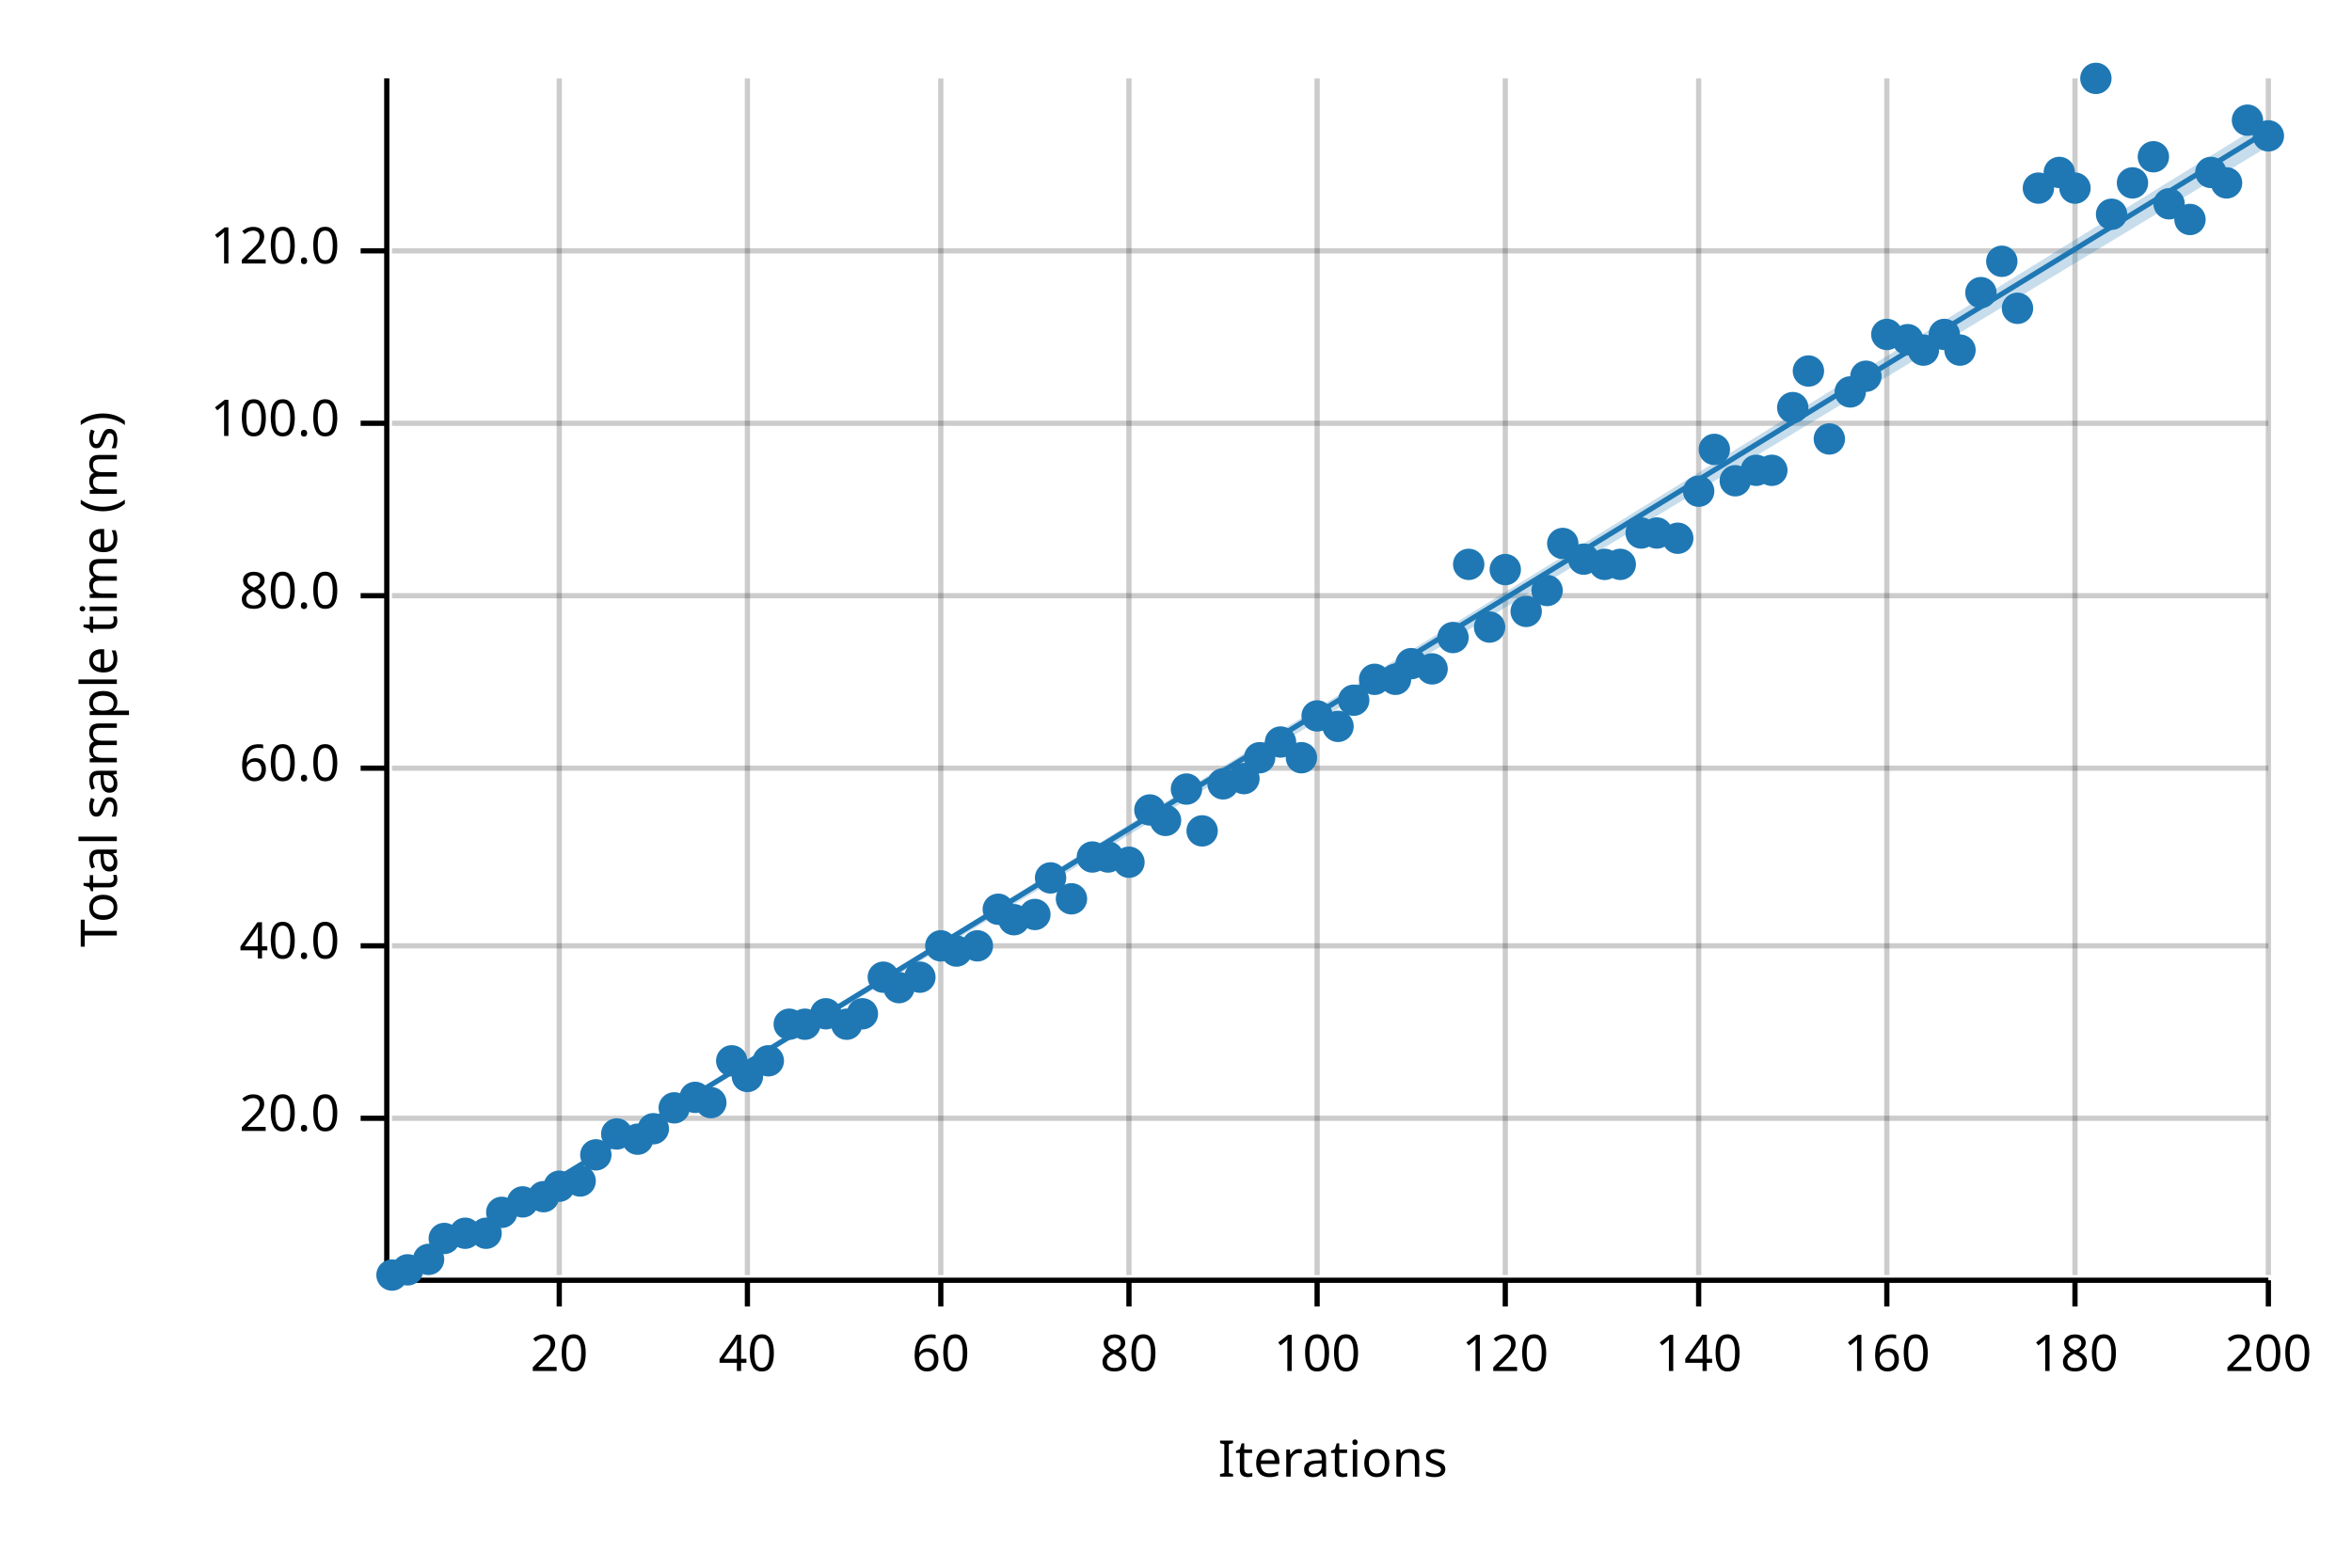
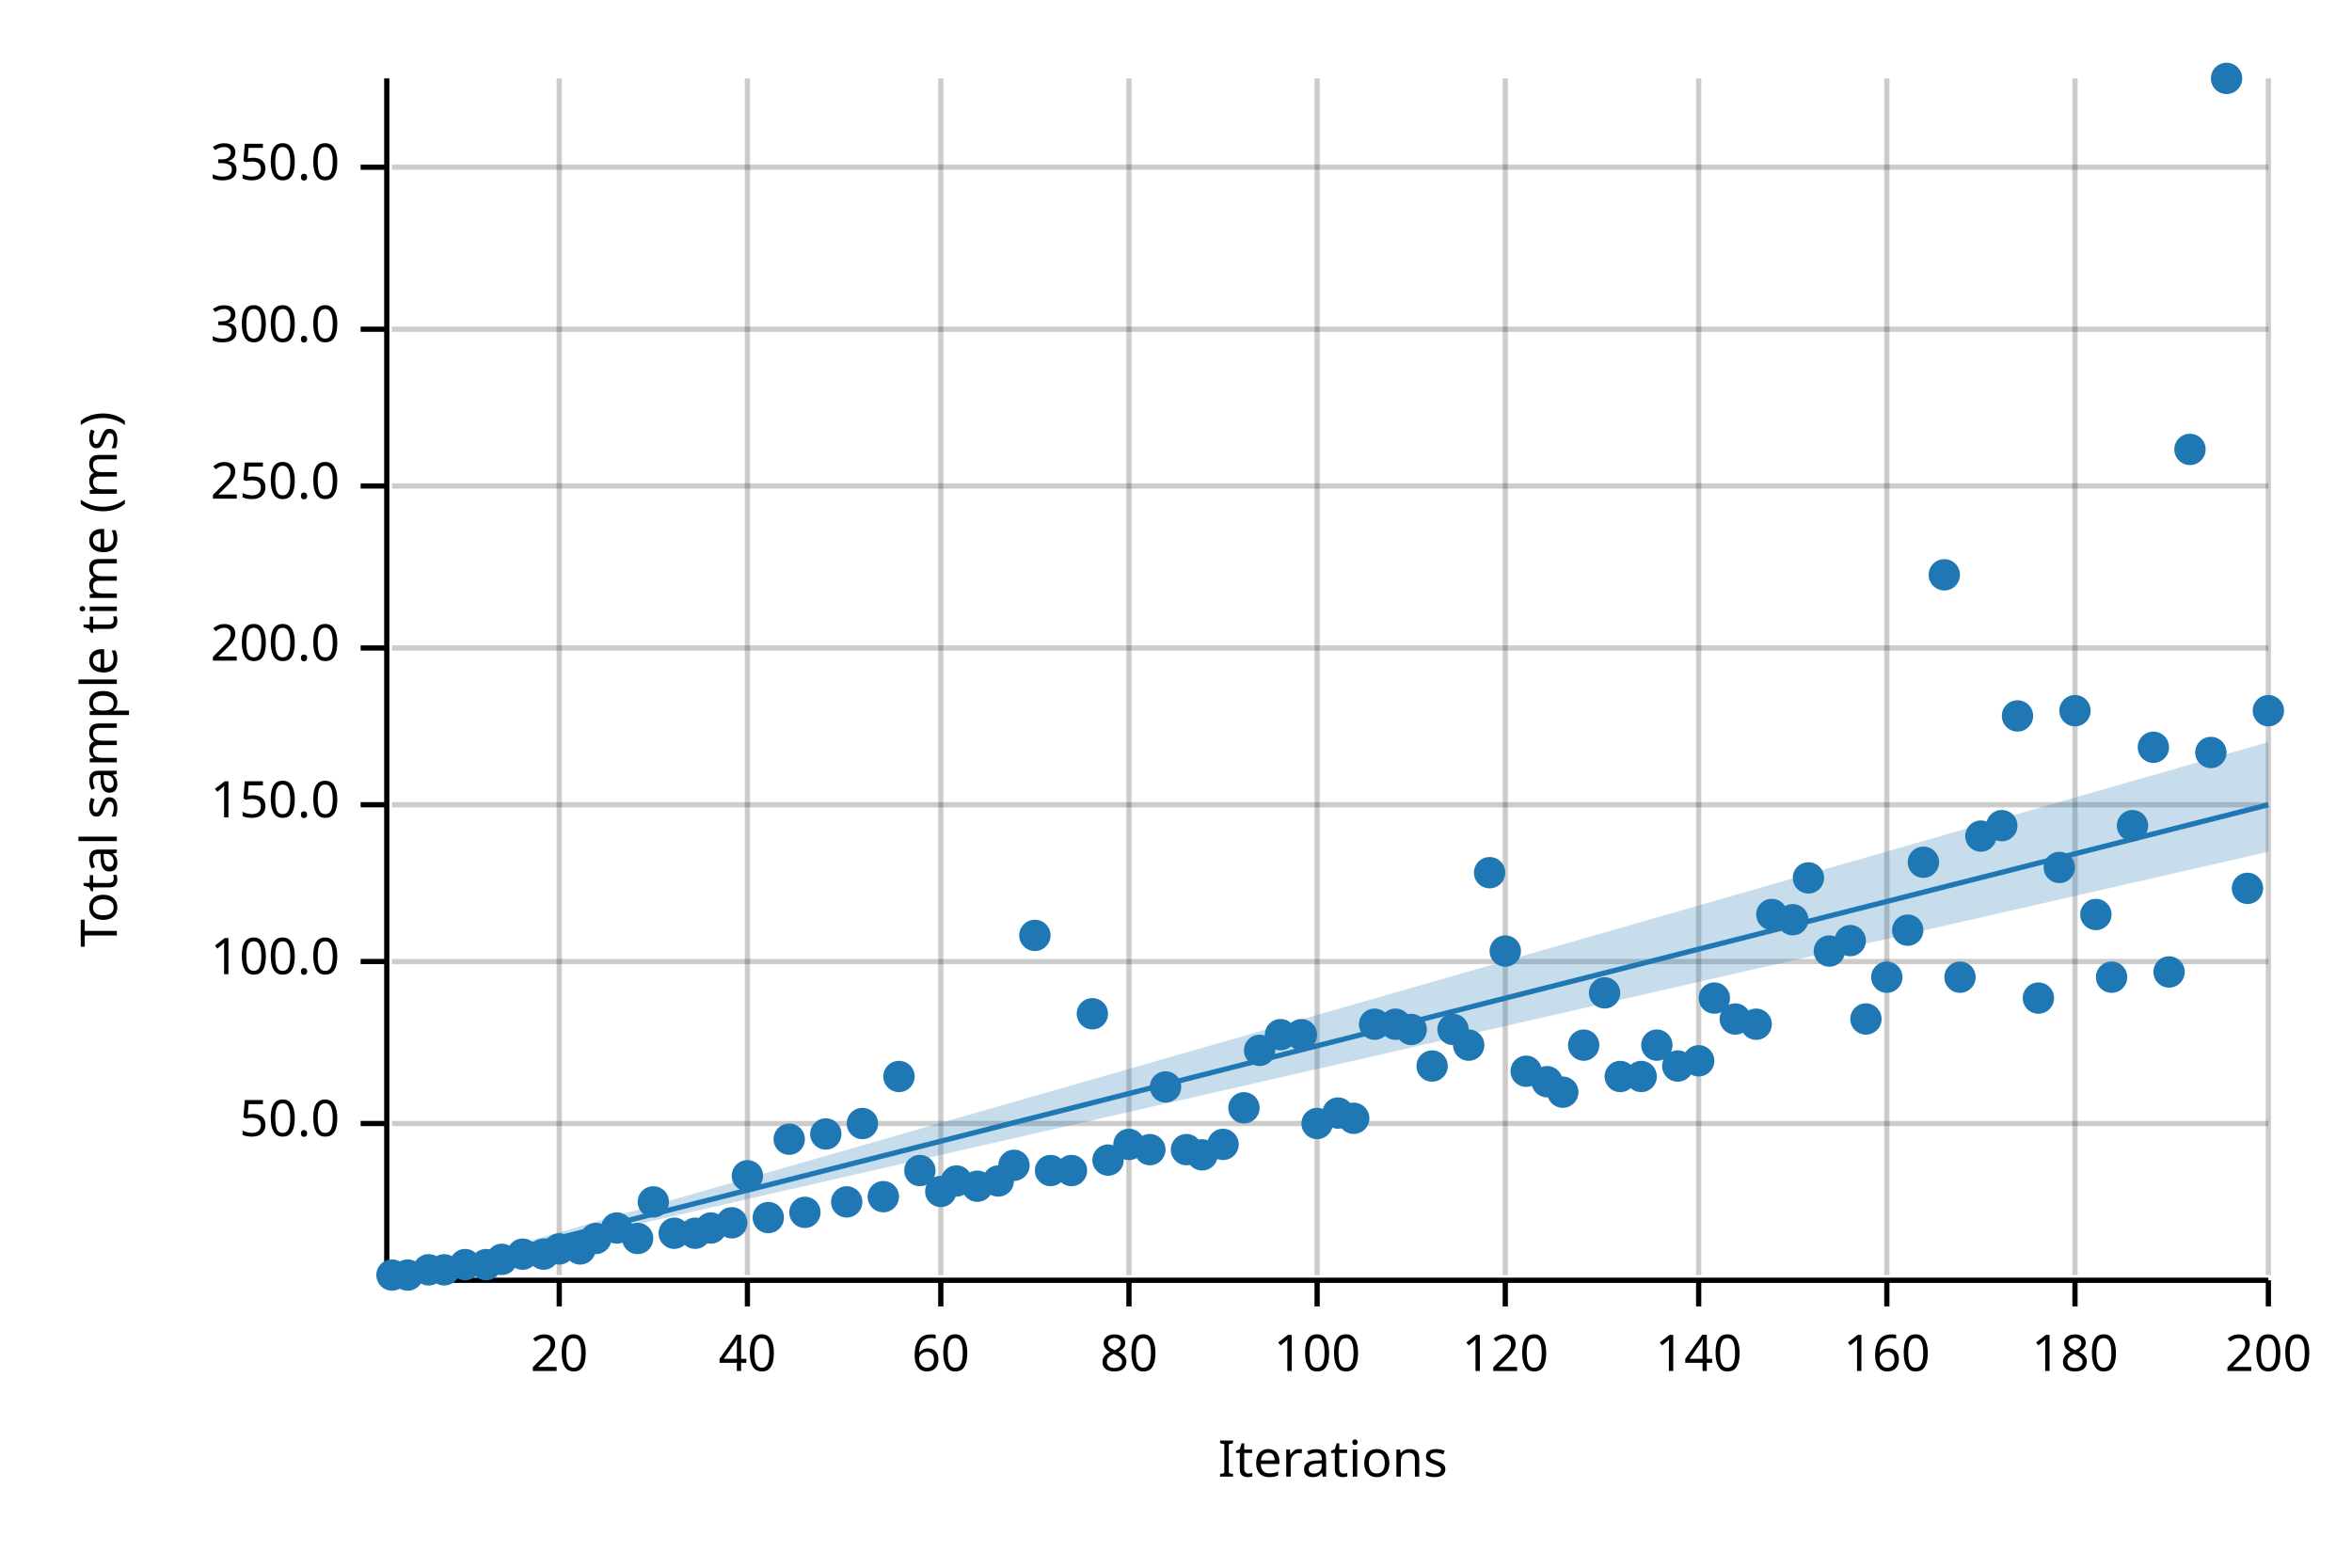
<svg xmlns="http://www.w3.org/2000/svg" width="450" height="300" viewBox="0 0 450 300">
  <text x="15" y="130" dy="0.76em" text-anchor="middle" font-family="sans-serif" font-size="9.677" opacity="1" fill="#000000" transform="rotate(270, 15, 130)">
Total sample time (ms)
</text>
  <text x="255" y="285" dy="-0.5ex" text-anchor="middle" font-family="sans-serif" font-size="9.677" opacity="1" fill="#000000">
Iterations
</text>
  <line opacity="0.2" stroke="#000000" stroke-width="1" x1="107" y1="244" x2="107" y2="15" />
  <line opacity="0.2" stroke="#000000" stroke-width="1" x1="143" y1="244" x2="143" y2="15" />
  <line opacity="0.2" stroke="#000000" stroke-width="1" x1="180" y1="244" x2="180" y2="15" />
  <line opacity="0.2" stroke="#000000" stroke-width="1" x1="216" y1="244" x2="216" y2="15" />
  <line opacity="0.2" stroke="#000000" stroke-width="1" x1="252" y1="244" x2="252" y2="15" />
  <line opacity="0.2" stroke="#000000" stroke-width="1" x1="288" y1="244" x2="288" y2="15" />
  <line opacity="0.2" stroke="#000000" stroke-width="1" x1="325" y1="244" x2="325" y2="15" />
  <line opacity="0.2" stroke="#000000" stroke-width="1" x1="361" y1="244" x2="361" y2="15" />
  <line opacity="0.2" stroke="#000000" stroke-width="1" x1="397" y1="244" x2="397" y2="15" />
  <line opacity="0.2" stroke="#000000" stroke-width="1" x1="434" y1="244" x2="434" y2="15" />
-   <line opacity="0.2" stroke="#000000" stroke-width="1" x1="75" y1="214" x2="434" y2="214" />
-   <line opacity="0.2" stroke="#000000" stroke-width="1" x1="75" y1="181" x2="434" y2="181" />
-   <line opacity="0.2" stroke="#000000" stroke-width="1" x1="75" y1="147" x2="434" y2="147" />
-   <line opacity="0.2" stroke="#000000" stroke-width="1" x1="75" y1="114" x2="434" y2="114" />
-   <line opacity="0.2" stroke="#000000" stroke-width="1" x1="75" y1="81" x2="434" y2="81" />
-   <line opacity="0.2" stroke="#000000" stroke-width="1" x1="75" y1="48" x2="434" y2="48" />
+   <line opacity="0.2" stroke="#000000" stroke-width="1" x1="75" y1="215" x2="434" y2="215" />
+   <line opacity="0.2" stroke="#000000" stroke-width="1" x1="75" y1="184" x2="434" y2="184" />
+   <line opacity="0.2" stroke="#000000" stroke-width="1" x1="75" y1="154" x2="434" y2="154" />
+   <line opacity="0.2" stroke="#000000" stroke-width="1" x1="75" y1="124" x2="434" y2="124" />
+   <line opacity="0.2" stroke="#000000" stroke-width="1" x1="75" y1="93" x2="434" y2="93" />
+   <line opacity="0.2" stroke="#000000" stroke-width="1" x1="75" y1="63" x2="434" y2="63" />
+   <line opacity="0.2" stroke="#000000" stroke-width="1" x1="75" y1="32" x2="434" y2="32" />
  <polyline fill="none" opacity="1" stroke="#000000" stroke-width="1" points="74,15 74,244 " />
-   <text x="65" y="214" dy="0.5ex" text-anchor="end" font-family="sans-serif" font-size="9.677" opacity="1" fill="#000000">
- 20.0
+   <text x="65" y="215" dy="0.5ex" text-anchor="end" font-family="sans-serif" font-size="9.677" opacity="1" fill="#000000">
+ 50.0
</text>
-   <polyline fill="none" opacity="1" stroke="#000000" stroke-width="1" points="69,214 74,214 " />
-   <text x="65" y="181" dy="0.5ex" text-anchor="end" font-family="sans-serif" font-size="9.677" opacity="1" fill="#000000">
- 40.0
- </text>
-   <polyline fill="none" opacity="1" stroke="#000000" stroke-width="1" points="69,181 74,181 " />
-   <text x="65" y="147" dy="0.5ex" text-anchor="end" font-family="sans-serif" font-size="9.677" opacity="1" fill="#000000">
- 60.0
- </text>
-   <polyline fill="none" opacity="1" stroke="#000000" stroke-width="1" points="69,147 74,147 " />
-   <text x="65" y="114" dy="0.5ex" text-anchor="end" font-family="sans-serif" font-size="9.677" opacity="1" fill="#000000">
- 80.0
- </text>
-   <polyline fill="none" opacity="1" stroke="#000000" stroke-width="1" points="69,114 74,114 " />
-   <text x="65" y="81" dy="0.5ex" text-anchor="end" font-family="sans-serif" font-size="9.677" opacity="1" fill="#000000">
+   <polyline fill="none" opacity="1" stroke="#000000" stroke-width="1" points="69,215 74,215 " />
+   <text x="65" y="184" dy="0.5ex" text-anchor="end" font-family="sans-serif" font-size="9.677" opacity="1" fill="#000000">
100.0
</text>
-   <polyline fill="none" opacity="1" stroke="#000000" stroke-width="1" points="69,81 74,81 " />
-   <text x="65" y="48" dy="0.5ex" text-anchor="end" font-family="sans-serif" font-size="9.677" opacity="1" fill="#000000">
- 120.0
+   <polyline fill="none" opacity="1" stroke="#000000" stroke-width="1" points="69,184 74,184 " />
+   <text x="65" y="154" dy="0.5ex" text-anchor="end" font-family="sans-serif" font-size="9.677" opacity="1" fill="#000000">
+ 150.0
</text>
-   <polyline fill="none" opacity="1" stroke="#000000" stroke-width="1" points="69,48 74,48 " />
+   <polyline fill="none" opacity="1" stroke="#000000" stroke-width="1" points="69,154 74,154 " />
+   <text x="65" y="124" dy="0.5ex" text-anchor="end" font-family="sans-serif" font-size="9.677" opacity="1" fill="#000000">
+ 200.0
+ </text>
+   <polyline fill="none" opacity="1" stroke="#000000" stroke-width="1" points="69,124 74,124 " />
+   <text x="65" y="93" dy="0.5ex" text-anchor="end" font-family="sans-serif" font-size="9.677" opacity="1" fill="#000000">
+ 250.0
+ </text>
+   <polyline fill="none" opacity="1" stroke="#000000" stroke-width="1" points="69,93 74,93 " />
+   <text x="65" y="63" dy="0.5ex" text-anchor="end" font-family="sans-serif" font-size="9.677" opacity="1" fill="#000000">
+ 300.0
+ </text>
+   <polyline fill="none" opacity="1" stroke="#000000" stroke-width="1" points="69,63 74,63 " />
+   <text x="65" y="32" dy="0.5ex" text-anchor="end" font-family="sans-serif" font-size="9.677" opacity="1" fill="#000000">
+ 350.0
+ </text>
+   <polyline fill="none" opacity="1" stroke="#000000" stroke-width="1" points="69,32 74,32 " />
  <polyline fill="none" opacity="1" stroke="#000000" stroke-width="1" points="75,245 434,245 " />
  <text x="107" y="255" dy="0.76em" text-anchor="middle" font-family="sans-serif" font-size="9.677" opacity="1" fill="#000000">
20
</text>
  <polyline fill="none" opacity="1" stroke="#000000" stroke-width="1" points="107,245 107,250 " />
  <text x="143" y="255" dy="0.76em" text-anchor="middle" font-family="sans-serif" font-size="9.677" opacity="1" fill="#000000">
40
</text>
  <polyline fill="none" opacity="1" stroke="#000000" stroke-width="1" points="143,245 143,250 " />
  <text x="180" y="255" dy="0.76em" text-anchor="middle" font-family="sans-serif" font-size="9.677" opacity="1" fill="#000000">
60
</text>
  <polyline fill="none" opacity="1" stroke="#000000" stroke-width="1" points="180,245 180,250 " />
  <text x="216" y="255" dy="0.76em" text-anchor="middle" font-family="sans-serif" font-size="9.677" opacity="1" fill="#000000">
80
</text>
  <polyline fill="none" opacity="1" stroke="#000000" stroke-width="1" points="216,245 216,250 " />
  <text x="252" y="255" dy="0.76em" text-anchor="middle" font-family="sans-serif" font-size="9.677" opacity="1" fill="#000000">
100
</text>
  <polyline fill="none" opacity="1" stroke="#000000" stroke-width="1" points="252,245 252,250 " />
  <text x="288" y="255" dy="0.76em" text-anchor="middle" font-family="sans-serif" font-size="9.677" opacity="1" fill="#000000">
120
</text>
  <polyline fill="none" opacity="1" stroke="#000000" stroke-width="1" points="288,245 288,250 " />
  <text x="325" y="255" dy="0.76em" text-anchor="middle" font-family="sans-serif" font-size="9.677" opacity="1" fill="#000000">
140
</text>
  <polyline fill="none" opacity="1" stroke="#000000" stroke-width="1" points="325,245 325,250 " />
  <text x="361" y="255" dy="0.76em" text-anchor="middle" font-family="sans-serif" font-size="9.677" opacity="1" fill="#000000">
160
</text>
  <polyline fill="none" opacity="1" stroke="#000000" stroke-width="1" points="361,245 361,250 " />
  <text x="397" y="255" dy="0.76em" text-anchor="middle" font-family="sans-serif" font-size="9.677" opacity="1" fill="#000000">
180
</text>
  <polyline fill="none" opacity="1" stroke="#000000" stroke-width="1" points="397,245 397,250 " />
  <text x="434" y="255" dy="0.76em" text-anchor="middle" font-family="sans-serif" font-size="9.677" opacity="1" fill="#000000">
200
</text>
  <polyline fill="none" opacity="1" stroke="#000000" stroke-width="1" points="434,245 434,250 " />
  <circle cx="75" cy="244" r="3" opacity="1" fill="#1F78B4" stroke="none" stroke-width="1" />
-   <circle cx="78" cy="243" r="3" opacity="1" fill="#1F78B4" stroke="none" stroke-width="1" />
-   <circle cx="82" cy="241" r="3" opacity="1" fill="#1F78B4" stroke="none" stroke-width="1" />
-   <circle cx="85" cy="237" r="3" opacity="1" fill="#1F78B4" stroke="none" stroke-width="1" />
-   <circle cx="89" cy="236" r="3" opacity="1" fill="#1F78B4" stroke="none" stroke-width="1" />
-   <circle cx="93" cy="236" r="3" opacity="1" fill="#1F78B4" stroke="none" stroke-width="1" />
-   <circle cx="96" cy="232" r="3" opacity="1" fill="#1F78B4" stroke="none" stroke-width="1" />
-   <circle cx="100" cy="230" r="3" opacity="1" fill="#1F78B4" stroke="none" stroke-width="1" />
-   <circle cx="104" cy="229" r="3" opacity="1" fill="#1F78B4" stroke="none" stroke-width="1" />
-   <circle cx="107" cy="227" r="3" opacity="1" fill="#1F78B4" stroke="none" stroke-width="1" />
-   <circle cx="111" cy="226" r="3" opacity="1" fill="#1F78B4" stroke="none" stroke-width="1" />
-   <circle cx="114" cy="221" r="3" opacity="1" fill="#1F78B4" stroke="none" stroke-width="1" />
-   <circle cx="118" cy="217" r="3" opacity="1" fill="#1F78B4" stroke="none" stroke-width="1" />
-   <circle cx="122" cy="218" r="3" opacity="1" fill="#1F78B4" stroke="none" stroke-width="1" />
-   <circle cx="125" cy="216" r="3" opacity="1" fill="#1F78B4" stroke="none" stroke-width="1" />
-   <circle cx="129" cy="212" r="3" opacity="1" fill="#1F78B4" stroke="none" stroke-width="1" />
-   <circle cx="133" cy="210" r="3" opacity="1" fill="#1F78B4" stroke="none" stroke-width="1" />
-   <circle cx="136" cy="211" r="3" opacity="1" fill="#1F78B4" stroke="none" stroke-width="1" />
-   <circle cx="140" cy="203" r="3" opacity="1" fill="#1F78B4" stroke="none" stroke-width="1" />
-   <circle cx="143" cy="206" r="3" opacity="1" fill="#1F78B4" stroke="none" stroke-width="1" />
-   <circle cx="147" cy="203" r="3" opacity="1" fill="#1F78B4" stroke="none" stroke-width="1" />
-   <circle cx="151" cy="196" r="3" opacity="1" fill="#1F78B4" stroke="none" stroke-width="1" />
-   <circle cx="154" cy="196" r="3" opacity="1" fill="#1F78B4" stroke="none" stroke-width="1" />
-   <circle cx="158" cy="194" r="3" opacity="1" fill="#1F78B4" stroke="none" stroke-width="1" />
-   <circle cx="162" cy="196" r="3" opacity="1" fill="#1F78B4" stroke="none" stroke-width="1" />
-   <circle cx="165" cy="194" r="3" opacity="1" fill="#1F78B4" stroke="none" stroke-width="1" />
-   <circle cx="169" cy="187" r="3" opacity="1" fill="#1F78B4" stroke="none" stroke-width="1" />
-   <circle cx="172" cy="189" r="3" opacity="1" fill="#1F78B4" stroke="none" stroke-width="1" />
-   <circle cx="176" cy="187" r="3" opacity="1" fill="#1F78B4" stroke="none" stroke-width="1" />
-   <circle cx="180" cy="181" r="3" opacity="1" fill="#1F78B4" stroke="none" stroke-width="1" />
-   <circle cx="183" cy="182" r="3" opacity="1" fill="#1F78B4" stroke="none" stroke-width="1" />
-   <circle cx="187" cy="181" r="3" opacity="1" fill="#1F78B4" stroke="none" stroke-width="1" />
-   <circle cx="191" cy="174" r="3" opacity="1" fill="#1F78B4" stroke="none" stroke-width="1" />
-   <circle cx="194" cy="176" r="3" opacity="1" fill="#1F78B4" stroke="none" stroke-width="1" />
-   <circle cx="198" cy="175" r="3" opacity="1" fill="#1F78B4" stroke="none" stroke-width="1" />
-   <circle cx="201" cy="168" r="3" opacity="1" fill="#1F78B4" stroke="none" stroke-width="1" />
-   <circle cx="205" cy="172" r="3" opacity="1" fill="#1F78B4" stroke="none" stroke-width="1" />
-   <circle cx="209" cy="164" r="3" opacity="1" fill="#1F78B4" stroke="none" stroke-width="1" />
-   <circle cx="212" cy="164" r="3" opacity="1" fill="#1F78B4" stroke="none" stroke-width="1" />
-   <circle cx="216" cy="165" r="3" opacity="1" fill="#1F78B4" stroke="none" stroke-width="1" />
-   <circle cx="220" cy="155" r="3" opacity="1" fill="#1F78B4" stroke="none" stroke-width="1" />
-   <circle cx="223" cy="157" r="3" opacity="1" fill="#1F78B4" stroke="none" stroke-width="1" />
-   <circle cx="227" cy="151" r="3" opacity="1" fill="#1F78B4" stroke="none" stroke-width="1" />
-   <circle cx="230" cy="159" r="3" opacity="1" fill="#1F78B4" stroke="none" stroke-width="1" />
-   <circle cx="234" cy="150" r="3" opacity="1" fill="#1F78B4" stroke="none" stroke-width="1" />
-   <circle cx="238" cy="149" r="3" opacity="1" fill="#1F78B4" stroke="none" stroke-width="1" />
-   <circle cx="241" cy="145" r="3" opacity="1" fill="#1F78B4" stroke="none" stroke-width="1" />
-   <circle cx="245" cy="142" r="3" opacity="1" fill="#1F78B4" stroke="none" stroke-width="1" />
-   <circle cx="249" cy="145" r="3" opacity="1" fill="#1F78B4" stroke="none" stroke-width="1" />
-   <circle cx="252" cy="137" r="3" opacity="1" fill="#1F78B4" stroke="none" stroke-width="1" />
-   <circle cx="256" cy="139" r="3" opacity="1" fill="#1F78B4" stroke="none" stroke-width="1" />
-   <circle cx="259" cy="134" r="3" opacity="1" fill="#1F78B4" stroke="none" stroke-width="1" />
-   <circle cx="263" cy="130" r="3" opacity="1" fill="#1F78B4" stroke="none" stroke-width="1" />
-   <circle cx="267" cy="130" r="3" opacity="1" fill="#1F78B4" stroke="none" stroke-width="1" />
-   <circle cx="270" cy="127" r="3" opacity="1" fill="#1F78B4" stroke="none" stroke-width="1" />
-   <circle cx="274" cy="128" r="3" opacity="1" fill="#1F78B4" stroke="none" stroke-width="1" />
-   <circle cx="278" cy="122" r="3" opacity="1" fill="#1F78B4" stroke="none" stroke-width="1" />
-   <circle cx="281" cy="108" r="3" opacity="1" fill="#1F78B4" stroke="none" stroke-width="1" />
-   <circle cx="285" cy="120" r="3" opacity="1" fill="#1F78B4" stroke="none" stroke-width="1" />
-   <circle cx="288" cy="109" r="3" opacity="1" fill="#1F78B4" stroke="none" stroke-width="1" />
-   <circle cx="292" cy="117" r="3" opacity="1" fill="#1F78B4" stroke="none" stroke-width="1" />
-   <circle cx="296" cy="113" r="3" opacity="1" fill="#1F78B4" stroke="none" stroke-width="1" />
-   <circle cx="299" cy="104" r="3" opacity="1" fill="#1F78B4" stroke="none" stroke-width="1" />
-   <circle cx="303" cy="107" r="3" opacity="1" fill="#1F78B4" stroke="none" stroke-width="1" />
-   <circle cx="307" cy="108" r="3" opacity="1" fill="#1F78B4" stroke="none" stroke-width="1" />
-   <circle cx="310" cy="108" r="3" opacity="1" fill="#1F78B4" stroke="none" stroke-width="1" />
-   <circle cx="314" cy="102" r="3" opacity="1" fill="#1F78B4" stroke="none" stroke-width="1" />
-   <circle cx="317" cy="102" r="3" opacity="1" fill="#1F78B4" stroke="none" stroke-width="1" />
-   <circle cx="321" cy="103" r="3" opacity="1" fill="#1F78B4" stroke="none" stroke-width="1" />
-   <circle cx="325" cy="94" r="3" opacity="1" fill="#1F78B4" stroke="none" stroke-width="1" />
-   <circle cx="328" cy="86" r="3" opacity="1" fill="#1F78B4" stroke="none" stroke-width="1" />
-   <circle cx="332" cy="92" r="3" opacity="1" fill="#1F78B4" stroke="none" stroke-width="1" />
-   <circle cx="336" cy="90" r="3" opacity="1" fill="#1F78B4" stroke="none" stroke-width="1" />
-   <circle cx="339" cy="90" r="3" opacity="1" fill="#1F78B4" stroke="none" stroke-width="1" />
-   <circle cx="343" cy="78" r="3" opacity="1" fill="#1F78B4" stroke="none" stroke-width="1" />
-   <circle cx="346" cy="71" r="3" opacity="1" fill="#1F78B4" stroke="none" stroke-width="1" />
-   <circle cx="350" cy="84" r="3" opacity="1" fill="#1F78B4" stroke="none" stroke-width="1" />
-   <circle cx="354" cy="75" r="3" opacity="1" fill="#1F78B4" stroke="none" stroke-width="1" />
-   <circle cx="357" cy="72" r="3" opacity="1" fill="#1F78B4" stroke="none" stroke-width="1" />
-   <circle cx="361" cy="64" r="3" opacity="1" fill="#1F78B4" stroke="none" stroke-width="1" />
-   <circle cx="365" cy="65" r="3" opacity="1" fill="#1F78B4" stroke="none" stroke-width="1" />
-   <circle cx="368" cy="67" r="3" opacity="1" fill="#1F78B4" stroke="none" stroke-width="1" />
-   <circle cx="372" cy="64" r="3" opacity="1" fill="#1F78B4" stroke="none" stroke-width="1" />
-   <circle cx="375" cy="67" r="3" opacity="1" fill="#1F78B4" stroke="none" stroke-width="1" />
-   <circle cx="379" cy="56" r="3" opacity="1" fill="#1F78B4" stroke="none" stroke-width="1" />
-   <circle cx="383" cy="50" r="3" opacity="1" fill="#1F78B4" stroke="none" stroke-width="1" />
-   <circle cx="386" cy="59" r="3" opacity="1" fill="#1F78B4" stroke="none" stroke-width="1" />
-   <circle cx="390" cy="36" r="3" opacity="1" fill="#1F78B4" stroke="none" stroke-width="1" />
-   <circle cx="394" cy="33" r="3" opacity="1" fill="#1F78B4" stroke="none" stroke-width="1" />
-   <circle cx="397" cy="36" r="3" opacity="1" fill="#1F78B4" stroke="none" stroke-width="1" />
-   <circle cx="401" cy="15" r="3" opacity="1" fill="#1F78B4" stroke="none" stroke-width="1" />
-   <circle cx="404" cy="41" r="3" opacity="1" fill="#1F78B4" stroke="none" stroke-width="1" />
-   <circle cx="408" cy="35" r="3" opacity="1" fill="#1F78B4" stroke="none" stroke-width="1" />
-   <circle cx="412" cy="30" r="3" opacity="1" fill="#1F78B4" stroke="none" stroke-width="1" />
-   <circle cx="415" cy="39" r="3" opacity="1" fill="#1F78B4" stroke="none" stroke-width="1" />
-   <circle cx="419" cy="42" r="3" opacity="1" fill="#1F78B4" stroke="none" stroke-width="1" />
-   <circle cx="423" cy="33" r="3" opacity="1" fill="#1F78B4" stroke="none" stroke-width="1" />
-   <circle cx="426" cy="35" r="3" opacity="1" fill="#1F78B4" stroke="none" stroke-width="1" />
-   <circle cx="430" cy="23" r="3" opacity="1" fill="#1F78B4" stroke="none" stroke-width="1" />
-   <circle cx="434" cy="26" r="3" opacity="1" fill="#1F78B4" stroke="none" stroke-width="1" />
-   <polyline fill="none" opacity="1" stroke="#1F78B4" stroke-width="1" points="75,245 434,25 " />
-   <polygon opacity="0.25" fill="#1F78B4" points="75,245 434,28 434,23 " />
+   <circle cx="78" cy="244" r="3" opacity="1" fill="#1F78B4" stroke="none" stroke-width="1" />
+   <circle cx="82" cy="243" r="3" opacity="1" fill="#1F78B4" stroke="none" stroke-width="1" />
+   <circle cx="85" cy="243" r="3" opacity="1" fill="#1F78B4" stroke="none" stroke-width="1" />
+   <circle cx="89" cy="242" r="3" opacity="1" fill="#1F78B4" stroke="none" stroke-width="1" />
+   <circle cx="93" cy="242" r="3" opacity="1" fill="#1F78B4" stroke="none" stroke-width="1" />
+   <circle cx="96" cy="241" r="3" opacity="1" fill="#1F78B4" stroke="none" stroke-width="1" />
+   <circle cx="100" cy="240" r="3" opacity="1" fill="#1F78B4" stroke="none" stroke-width="1" />
+   <circle cx="104" cy="240" r="3" opacity="1" fill="#1F78B4" stroke="none" stroke-width="1" />
+   <circle cx="107" cy="239" r="3" opacity="1" fill="#1F78B4" stroke="none" stroke-width="1" />
+   <circle cx="111" cy="239" r="3" opacity="1" fill="#1F78B4" stroke="none" stroke-width="1" />
+   <circle cx="114" cy="237" r="3" opacity="1" fill="#1F78B4" stroke="none" stroke-width="1" />
+   <circle cx="118" cy="235" r="3" opacity="1" fill="#1F78B4" stroke="none" stroke-width="1" />
+   <circle cx="122" cy="237" r="3" opacity="1" fill="#1F78B4" stroke="none" stroke-width="1" />
+   <circle cx="125" cy="230" r="3" opacity="1" fill="#1F78B4" stroke="none" stroke-width="1" />
+   <circle cx="129" cy="236" r="3" opacity="1" fill="#1F78B4" stroke="none" stroke-width="1" />
+   <circle cx="133" cy="236" r="3" opacity="1" fill="#1F78B4" stroke="none" stroke-width="1" />
+   <circle cx="136" cy="235" r="3" opacity="1" fill="#1F78B4" stroke="none" stroke-width="1" />
+   <circle cx="140" cy="234" r="3" opacity="1" fill="#1F78B4" stroke="none" stroke-width="1" />
+   <circle cx="143" cy="225" r="3" opacity="1" fill="#1F78B4" stroke="none" stroke-width="1" />
+   <circle cx="147" cy="233" r="3" opacity="1" fill="#1F78B4" stroke="none" stroke-width="1" />
+   <circle cx="151" cy="218" r="3" opacity="1" fill="#1F78B4" stroke="none" stroke-width="1" />
+   <circle cx="154" cy="232" r="3" opacity="1" fill="#1F78B4" stroke="none" stroke-width="1" />
+   <circle cx="158" cy="217" r="3" opacity="1" fill="#1F78B4" stroke="none" stroke-width="1" />
+   <circle cx="162" cy="230" r="3" opacity="1" fill="#1F78B4" stroke="none" stroke-width="1" />
+   <circle cx="165" cy="215" r="3" opacity="1" fill="#1F78B4" stroke="none" stroke-width="1" />
+   <circle cx="169" cy="229" r="3" opacity="1" fill="#1F78B4" stroke="none" stroke-width="1" />
+   <circle cx="172" cy="206" r="3" opacity="1" fill="#1F78B4" stroke="none" stroke-width="1" />
+   <circle cx="176" cy="224" r="3" opacity="1" fill="#1F78B4" stroke="none" stroke-width="1" />
+   <circle cx="180" cy="228" r="3" opacity="1" fill="#1F78B4" stroke="none" stroke-width="1" />
+   <circle cx="183" cy="226" r="3" opacity="1" fill="#1F78B4" stroke="none" stroke-width="1" />
+   <circle cx="187" cy="227" r="3" opacity="1" fill="#1F78B4" stroke="none" stroke-width="1" />
+   <circle cx="191" cy="226" r="3" opacity="1" fill="#1F78B4" stroke="none" stroke-width="1" />
+   <circle cx="194" cy="223" r="3" opacity="1" fill="#1F78B4" stroke="none" stroke-width="1" />
+   <circle cx="198" cy="179" r="3" opacity="1" fill="#1F78B4" stroke="none" stroke-width="1" />
+   <circle cx="201" cy="224" r="3" opacity="1" fill="#1F78B4" stroke="none" stroke-width="1" />
+   <circle cx="205" cy="224" r="3" opacity="1" fill="#1F78B4" stroke="none" stroke-width="1" />
+   <circle cx="209" cy="194" r="3" opacity="1" fill="#1F78B4" stroke="none" stroke-width="1" />
+   <circle cx="212" cy="222" r="3" opacity="1" fill="#1F78B4" stroke="none" stroke-width="1" />
+   <circle cx="216" cy="219" r="3" opacity="1" fill="#1F78B4" stroke="none" stroke-width="1" />
+   <circle cx="220" cy="220" r="3" opacity="1" fill="#1F78B4" stroke="none" stroke-width="1" />
+   <circle cx="223" cy="208" r="3" opacity="1" fill="#1F78B4" stroke="none" stroke-width="1" />
+   <circle cx="227" cy="220" r="3" opacity="1" fill="#1F78B4" stroke="none" stroke-width="1" />
+   <circle cx="230" cy="221" r="3" opacity="1" fill="#1F78B4" stroke="none" stroke-width="1" />
+   <circle cx="234" cy="219" r="3" opacity="1" fill="#1F78B4" stroke="none" stroke-width="1" />
+   <circle cx="238" cy="212" r="3" opacity="1" fill="#1F78B4" stroke="none" stroke-width="1" />
+   <circle cx="241" cy="201" r="3" opacity="1" fill="#1F78B4" stroke="none" stroke-width="1" />
+   <circle cx="245" cy="198" r="3" opacity="1" fill="#1F78B4" stroke="none" stroke-width="1" />
+   <circle cx="249" cy="198" r="3" opacity="1" fill="#1F78B4" stroke="none" stroke-width="1" />
+   <circle cx="252" cy="215" r="3" opacity="1" fill="#1F78B4" stroke="none" stroke-width="1" />
+   <circle cx="256" cy="213" r="3" opacity="1" fill="#1F78B4" stroke="none" stroke-width="1" />
+   <circle cx="259" cy="214" r="3" opacity="1" fill="#1F78B4" stroke="none" stroke-width="1" />
+   <circle cx="263" cy="196" r="3" opacity="1" fill="#1F78B4" stroke="none" stroke-width="1" />
+   <circle cx="267" cy="196" r="3" opacity="1" fill="#1F78B4" stroke="none" stroke-width="1" />
+   <circle cx="270" cy="197" r="3" opacity="1" fill="#1F78B4" stroke="none" stroke-width="1" />
+   <circle cx="274" cy="204" r="3" opacity="1" fill="#1F78B4" stroke="none" stroke-width="1" />
+   <circle cx="278" cy="197" r="3" opacity="1" fill="#1F78B4" stroke="none" stroke-width="1" />
+   <circle cx="281" cy="200" r="3" opacity="1" fill="#1F78B4" stroke="none" stroke-width="1" />
+   <circle cx="285" cy="167" r="3" opacity="1" fill="#1F78B4" stroke="none" stroke-width="1" />
+   <circle cx="288" cy="182" r="3" opacity="1" fill="#1F78B4" stroke="none" stroke-width="1" />
+   <circle cx="292" cy="205" r="3" opacity="1" fill="#1F78B4" stroke="none" stroke-width="1" />
+   <circle cx="296" cy="207" r="3" opacity="1" fill="#1F78B4" stroke="none" stroke-width="1" />
+   <circle cx="299" cy="209" r="3" opacity="1" fill="#1F78B4" stroke="none" stroke-width="1" />
+   <circle cx="303" cy="200" r="3" opacity="1" fill="#1F78B4" stroke="none" stroke-width="1" />
+   <circle cx="307" cy="190" r="3" opacity="1" fill="#1F78B4" stroke="none" stroke-width="1" />
+   <circle cx="310" cy="206" r="3" opacity="1" fill="#1F78B4" stroke="none" stroke-width="1" />
+   <circle cx="314" cy="206" r="3" opacity="1" fill="#1F78B4" stroke="none" stroke-width="1" />
+   <circle cx="317" cy="200" r="3" opacity="1" fill="#1F78B4" stroke="none" stroke-width="1" />
+   <circle cx="321" cy="204" r="3" opacity="1" fill="#1F78B4" stroke="none" stroke-width="1" />
+   <circle cx="325" cy="203" r="3" opacity="1" fill="#1F78B4" stroke="none" stroke-width="1" />
+   <circle cx="328" cy="191" r="3" opacity="1" fill="#1F78B4" stroke="none" stroke-width="1" />
+   <circle cx="332" cy="195" r="3" opacity="1" fill="#1F78B4" stroke="none" stroke-width="1" />
+   <circle cx="336" cy="196" r="3" opacity="1" fill="#1F78B4" stroke="none" stroke-width="1" />
+   <circle cx="339" cy="175" r="3" opacity="1" fill="#1F78B4" stroke="none" stroke-width="1" />
+   <circle cx="343" cy="176" r="3" opacity="1" fill="#1F78B4" stroke="none" stroke-width="1" />
+   <circle cx="346" cy="168" r="3" opacity="1" fill="#1F78B4" stroke="none" stroke-width="1" />
+   <circle cx="350" cy="182" r="3" opacity="1" fill="#1F78B4" stroke="none" stroke-width="1" />
+   <circle cx="354" cy="180" r="3" opacity="1" fill="#1F78B4" stroke="none" stroke-width="1" />
+   <circle cx="357" cy="195" r="3" opacity="1" fill="#1F78B4" stroke="none" stroke-width="1" />
+   <circle cx="361" cy="187" r="3" opacity="1" fill="#1F78B4" stroke="none" stroke-width="1" />
+   <circle cx="365" cy="178" r="3" opacity="1" fill="#1F78B4" stroke="none" stroke-width="1" />
+   <circle cx="368" cy="165" r="3" opacity="1" fill="#1F78B4" stroke="none" stroke-width="1" />
+   <circle cx="372" cy="110" r="3" opacity="1" fill="#1F78B4" stroke="none" stroke-width="1" />
+   <circle cx="375" cy="187" r="3" opacity="1" fill="#1F78B4" stroke="none" stroke-width="1" />
+   <circle cx="379" cy="160" r="3" opacity="1" fill="#1F78B4" stroke="none" stroke-width="1" />
+   <circle cx="383" cy="158" r="3" opacity="1" fill="#1F78B4" stroke="none" stroke-width="1" />
+   <circle cx="386" cy="137" r="3" opacity="1" fill="#1F78B4" stroke="none" stroke-width="1" />
+   <circle cx="390" cy="191" r="3" opacity="1" fill="#1F78B4" stroke="none" stroke-width="1" />
+   <circle cx="394" cy="166" r="3" opacity="1" fill="#1F78B4" stroke="none" stroke-width="1" />
+   <circle cx="397" cy="136" r="3" opacity="1" fill="#1F78B4" stroke="none" stroke-width="1" />
+   <circle cx="401" cy="175" r="3" opacity="1" fill="#1F78B4" stroke="none" stroke-width="1" />
+   <circle cx="404" cy="187" r="3" opacity="1" fill="#1F78B4" stroke="none" stroke-width="1" />
+   <circle cx="408" cy="158" r="3" opacity="1" fill="#1F78B4" stroke="none" stroke-width="1" />
+   <circle cx="412" cy="143" r="3" opacity="1" fill="#1F78B4" stroke="none" stroke-width="1" />
+   <circle cx="415" cy="186" r="3" opacity="1" fill="#1F78B4" stroke="none" stroke-width="1" />
+   <circle cx="419" cy="86" r="3" opacity="1" fill="#1F78B4" stroke="none" stroke-width="1" />
+   <circle cx="423" cy="144" r="3" opacity="1" fill="#1F78B4" stroke="none" stroke-width="1" />
+   <circle cx="426" cy="15" r="3" opacity="1" fill="#1F78B4" stroke="none" stroke-width="1" />
+   <circle cx="430" cy="170" r="3" opacity="1" fill="#1F78B4" stroke="none" stroke-width="1" />
+   <circle cx="434" cy="136" r="3" opacity="1" fill="#1F78B4" stroke="none" stroke-width="1" />
+   <polyline fill="none" opacity="1" stroke="#1F78B4" stroke-width="1" points="75,245 434,154 " />
+   <polygon opacity="0.25" fill="#1F78B4" points="75,245 434,163 434,142 " />
</svg>
